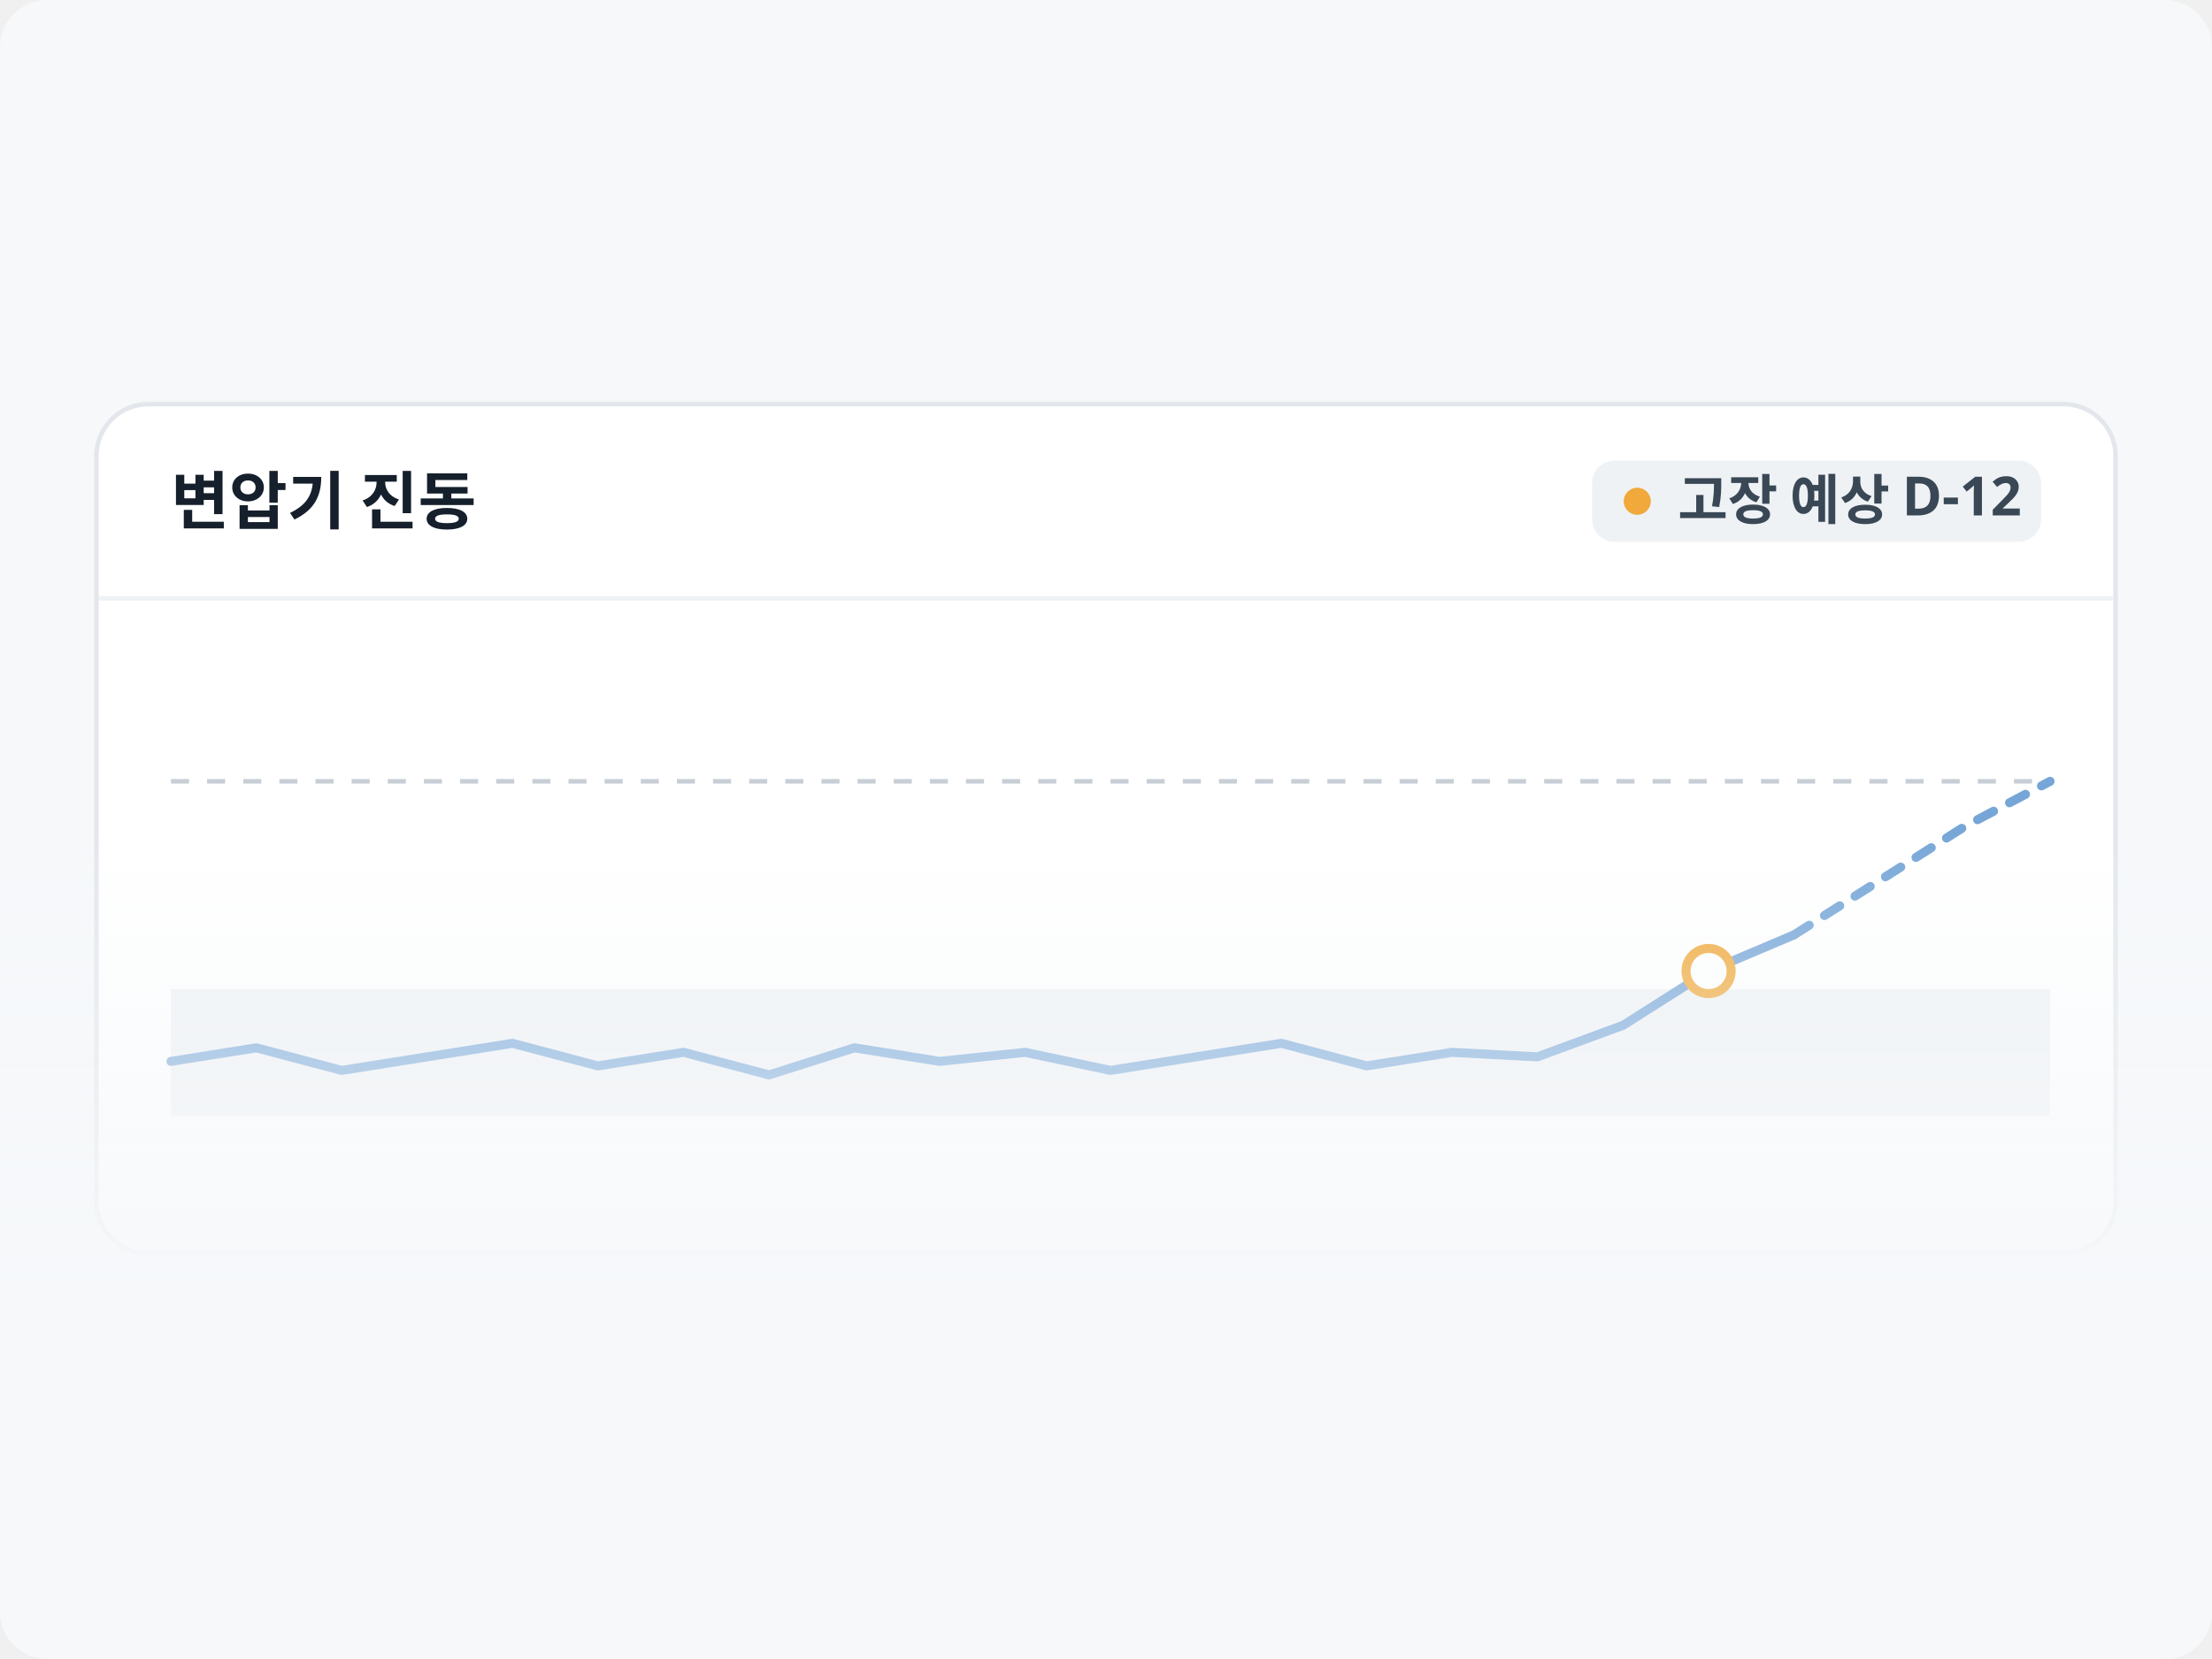
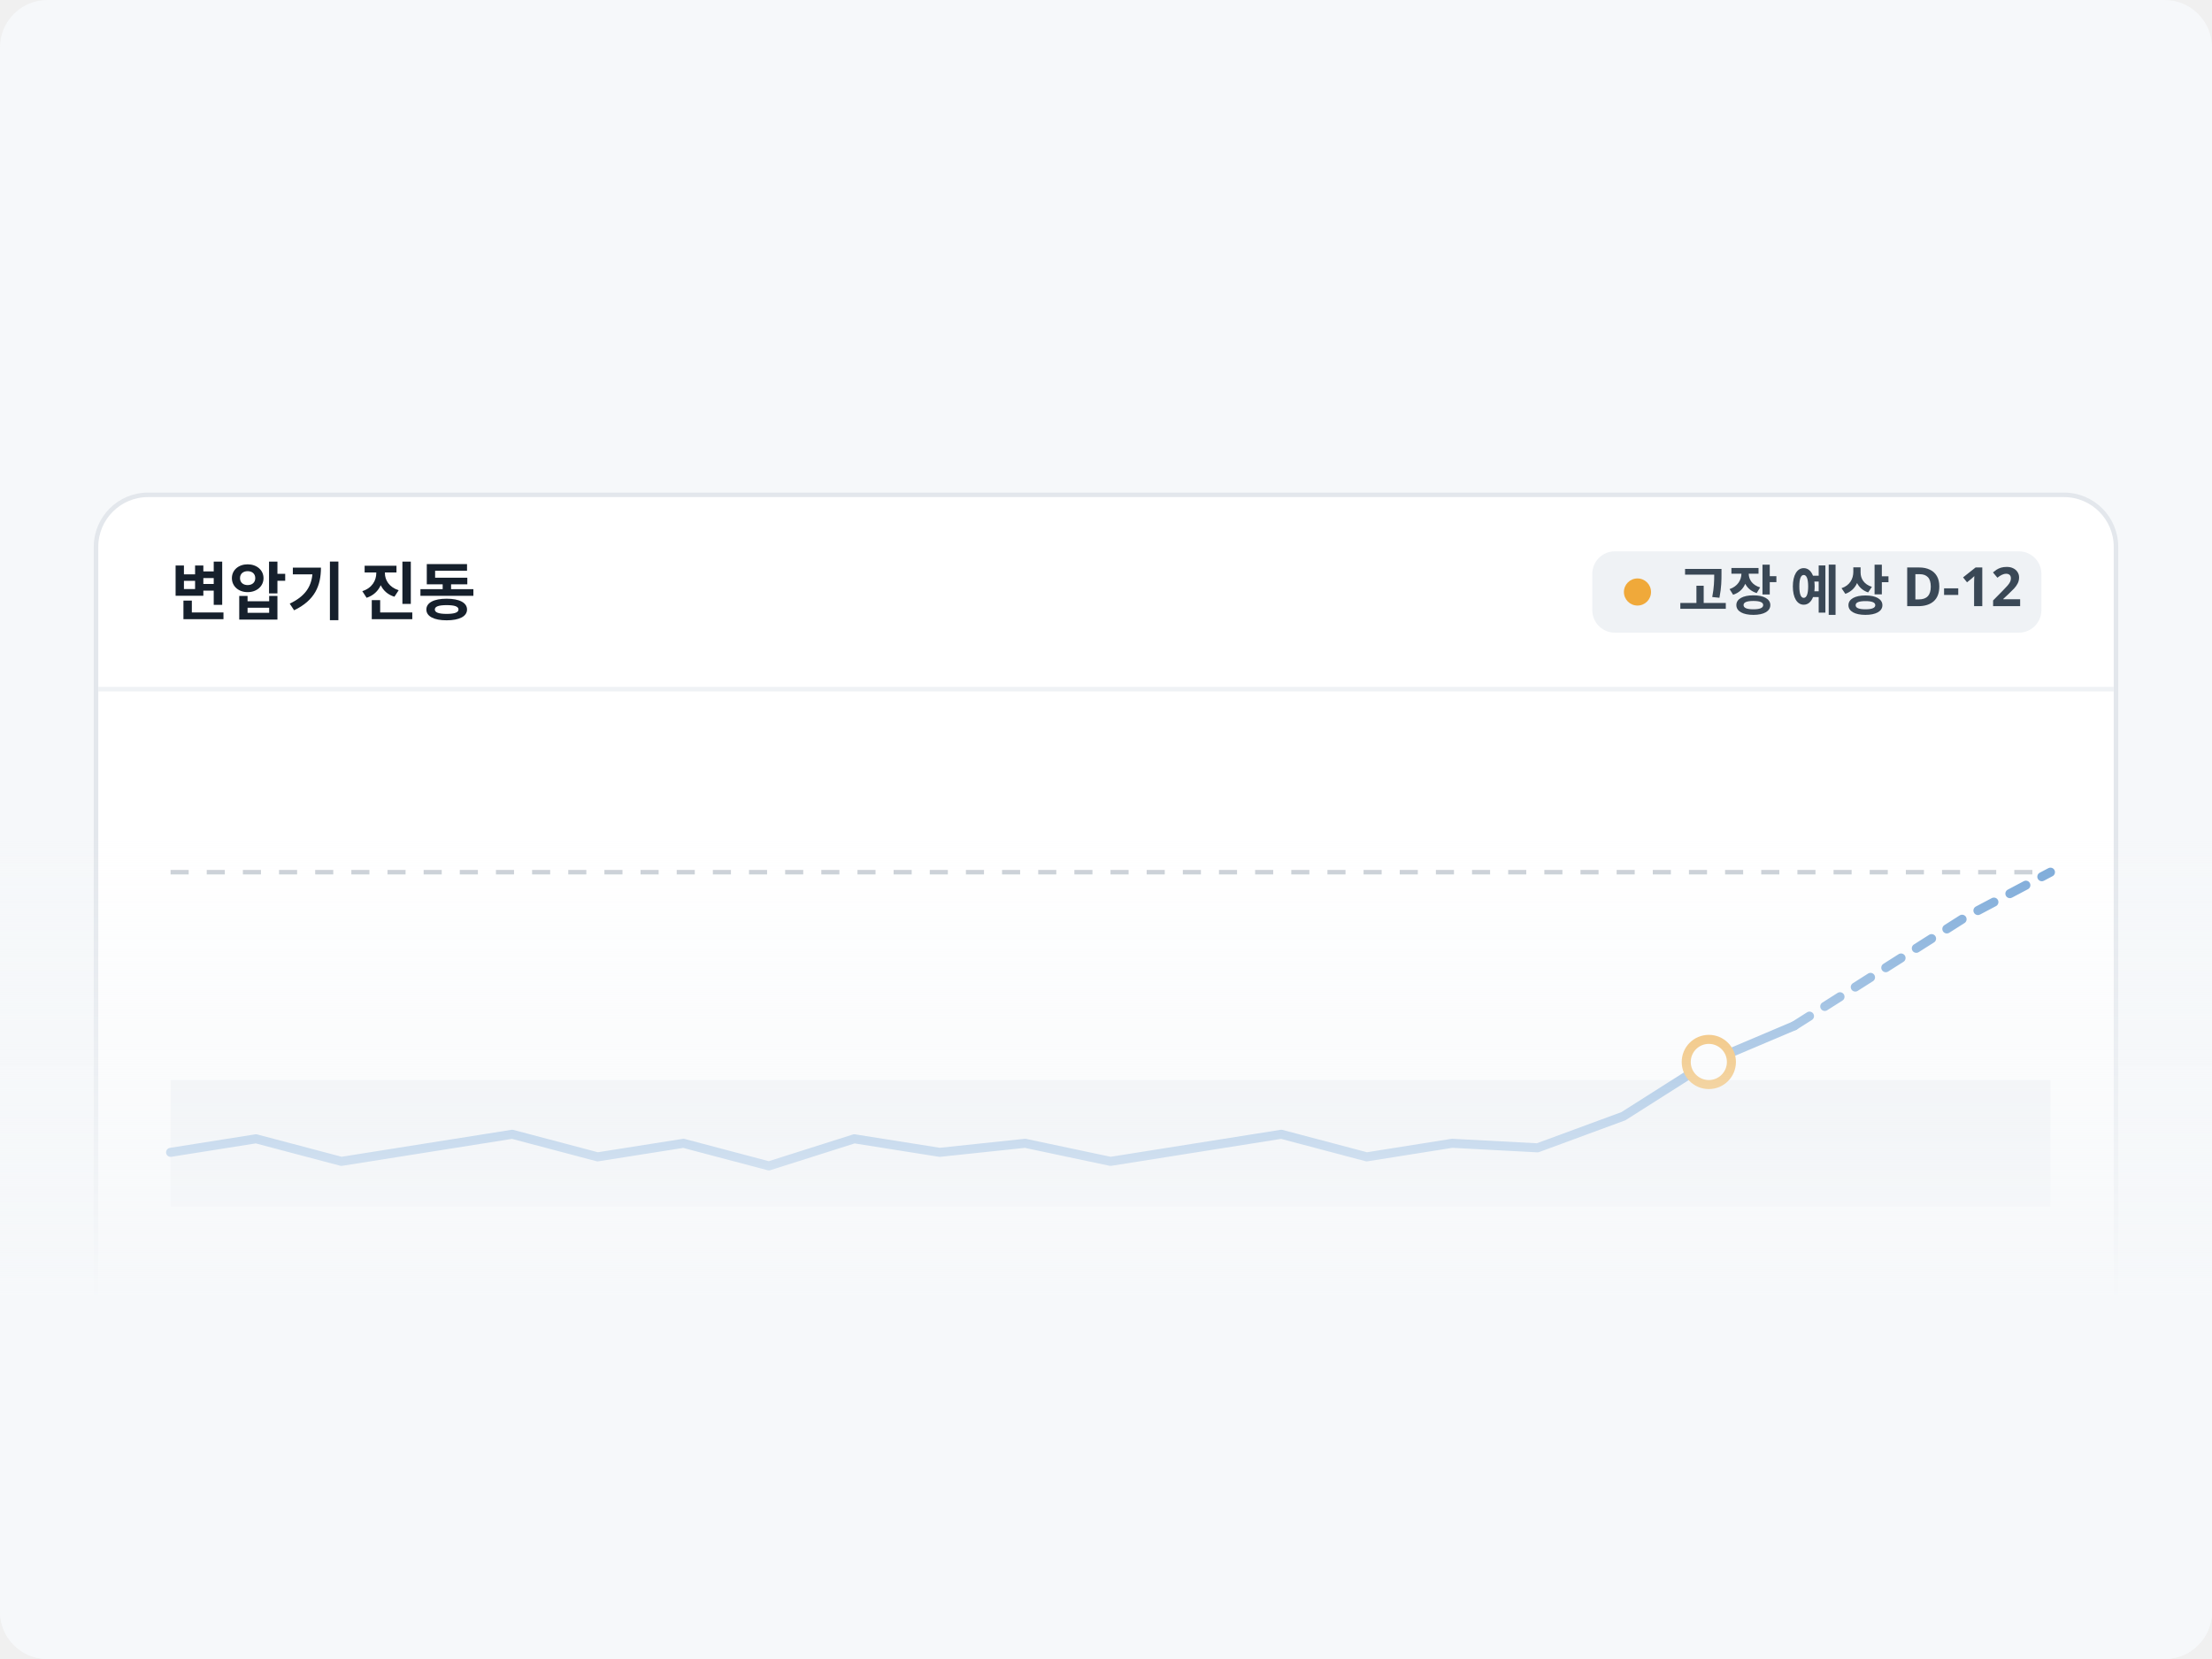
<svg xmlns="http://www.w3.org/2000/svg" width="560" height="420" viewBox="0 0 560 420" fill="none">
  <defs>
    <linearGradient id="fade0" x1="0" y1="210" x2="0" y2="330" gradientUnits="userSpaceOnUse">
      <stop offset="0" stop-color="#F6F8FA" stop-opacity="0" />
      <stop offset="0.5" stop-color="#F6F8FA" stop-opacity="0.5" />
      <stop offset="1" stop-color="#F6F8FA" stop-opacity="1" />
    </linearGradient>
    <clipPath id="card">
      <rect width="560" height="420" rx="12" />
    </clipPath>
  </defs>
  <g clip-path="url(#card)">
    <rect x="0" y="0" width="560" height="420" rx="12" fill="#F6F8FA" />
-     <g transform="translate(17.539 13.123) scale(0.93736)">
-       <g transform="translate(-61.60 -45.76) scale(1.22)">
-         <rect x="56.5" y="115.5" width="447" height="188" rx="11.5" fill="#FFFFFF" stroke="#E3E7EC" stroke-width="1" />
-         <line x1="57" y1="158.5" x2="503" y2="158.5" stroke="#EFF2F5" stroke-width="1" />
-         <text x="73" y="142" font-family="Pretendard" font-size="14" font-weight="600" fill="#16202C">변압기 진동</text>
-         <rect x="387.61" y="128" width="99.39" height="18" rx="5" fill="#EFF2F5" />
-         <rect x="394.61" y="134" width="6" height="6" rx="3" fill="#F0A93A" />
-         <text x="406.61" y="141" font-family="Pretendard" font-size="12" font-weight="600" fill="#3A4856">고장 예상 D-12</text>
-         <g transform="translate(73 175) scale(1 1)">
-           <rect x="0" y="70" width="416" height="28" fill="#EFF2F5" />
-           <line x1="0" y1="24" x2="416" y2="24" stroke-width="1" stroke-dasharray="4 4" fill="#000000" stroke="#C8CED5" />
-           <path d="M0.0 86 L18.9 83 L37.8 88 L56.7 85 L75.6 82 L94.5 87 L113.5 84 L132.4 89 L151.3 83 L170.2 86 L189.1 84 L208.0 88 L226.9 85 L245.8 82 L264.7 87 L283.6 84 L302.5 85 L321.5 78 L340.4 66 L359.3 58" fill="none" stroke-width="2" stroke-linejoin="round" stroke-linecap="round" stroke="#76A6D7" />
-           <path d="M359.3 58 L378.2 46 L397.1 34 L416.0 24" fill="none" stroke-width="2" stroke-dasharray="4 4" stroke-linecap="round" stroke="#76A6D7" />
-           <circle cx="340.4" cy="66" r="5" stroke-width="2" fill="#FFFFFF" stroke="#F0A93A" />
+     <g transform="translate(17.436 13.077) scale(0.93773)">
+       <g transform="translate(0 24.50)">
+         <g transform="translate(-61.60 -45.76) scale(1.22)">
+           <rect x="56.5" y="115.5" width="447" height="188" rx="11.5" fill="#FFFFFF" stroke="#E3E7EC" stroke-width="1" />
+           <line x1="57" y1="158.5" x2="503" y2="158.5" stroke="#EFF2F5" stroke-width="1" />
+           <text x="73" y="142" font-family="Pretendard" font-size="14" font-weight="600" fill="#16202C">변압기 진동</text>
+           <rect x="387.61" y="128" width="99.39" height="18" rx="5" fill="#EFF2F5" />
+           <rect x="394.61" y="134" width="6" height="6" rx="3" fill="#F0A93A" />
+           <text x="406.61" y="141" font-family="Pretendard" font-size="12" font-weight="600" fill="#3A4856">고장 예상 D-12</text>
+           <g transform="translate(73 175) scale(1 1)">
+             <rect x="0" y="70" width="416" height="28" fill="#EFF2F5" />
+             <line x1="0" y1="24" x2="416" y2="24" stroke-width="1" stroke-dasharray="4 4" fill="#000000" stroke="#C8CED5" />
+             <path d="M0.0 86 L18.9 83 L37.8 88 L56.7 85 L75.6 82 L94.5 87 L113.5 84 L132.4 89 L151.3 83 L170.2 86 L189.1 84 L208.0 88 L226.9 85 L245.8 82 L264.7 87 L283.6 84 L302.5 85 L321.5 78 L340.4 66 L359.3 58" fill="none" stroke-width="2" stroke-linejoin="round" stroke-linecap="round" stroke="#76A6D7" />
+             <path d="M359.3 58 L378.2 46 L397.1 34 L416.0 24" fill="none" stroke-width="2" stroke-dasharray="4 4" stroke-linecap="round" stroke="#76A6D7" />
+             <circle cx="340.4" cy="66" r="5" stroke-width="2" fill="#FFFFFF" stroke="#F0A93A" />
+           </g>
        </g>
      </g>
    </g>
    <rect x="0" y="210" width="560" height="210" fill="url(#fade0)" />
  </g>
</svg>
